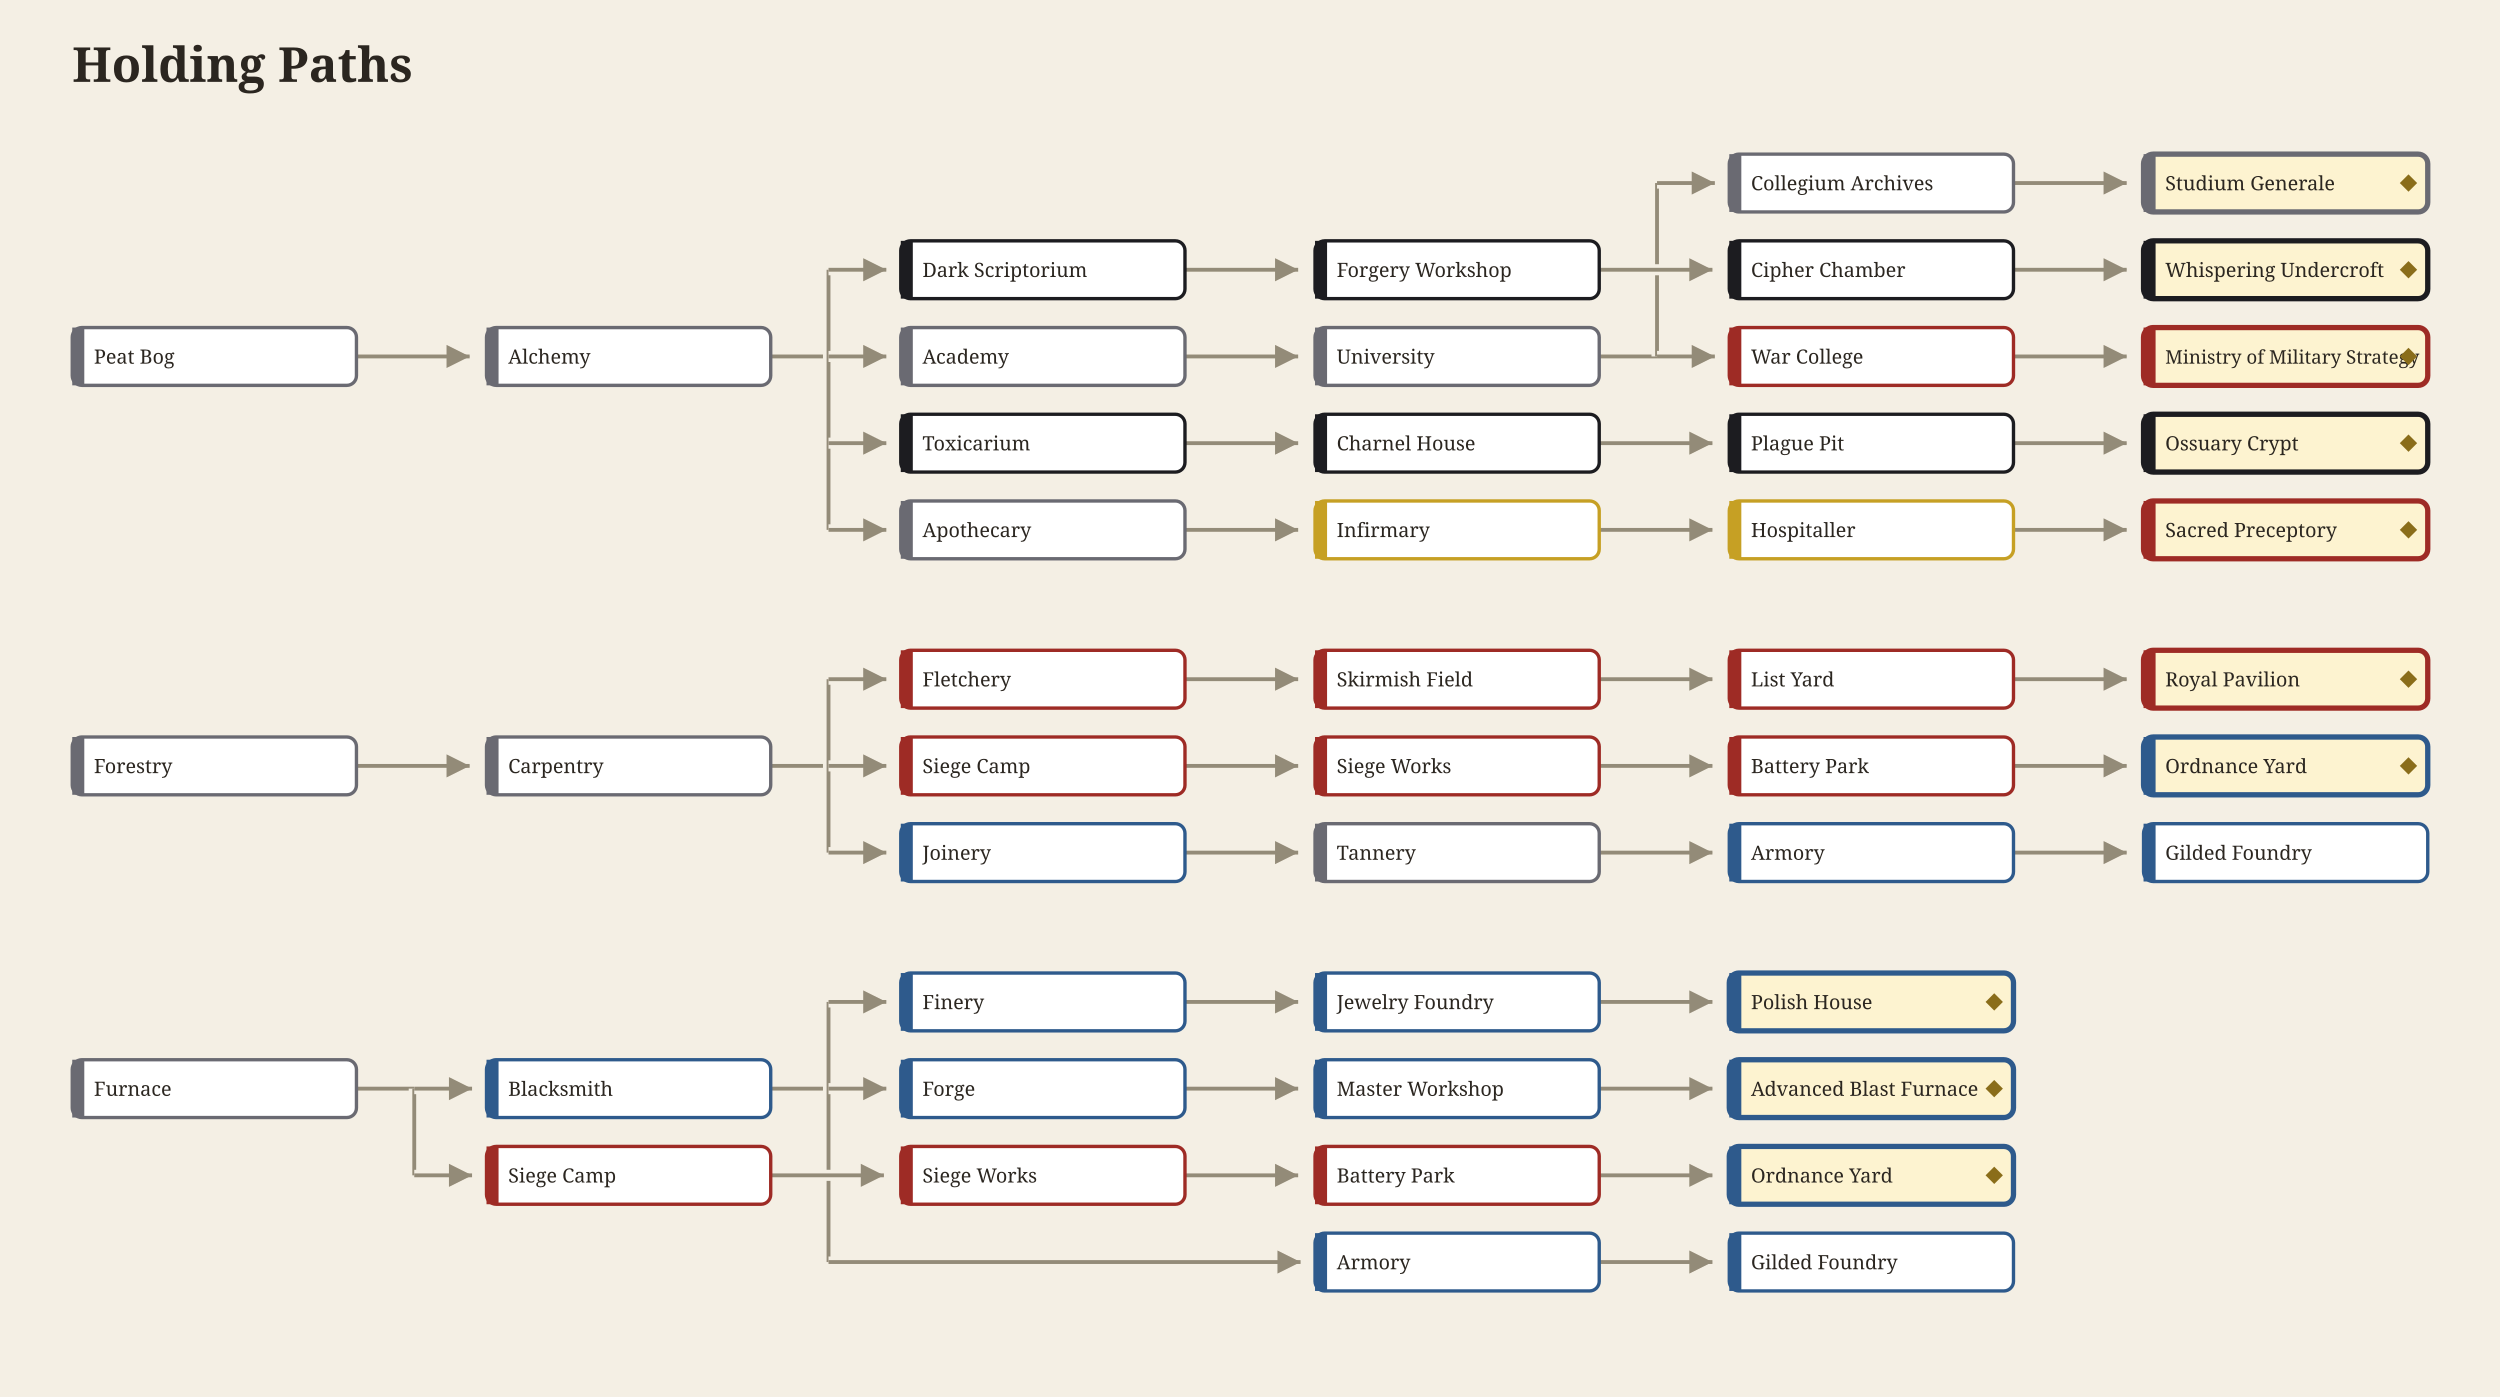
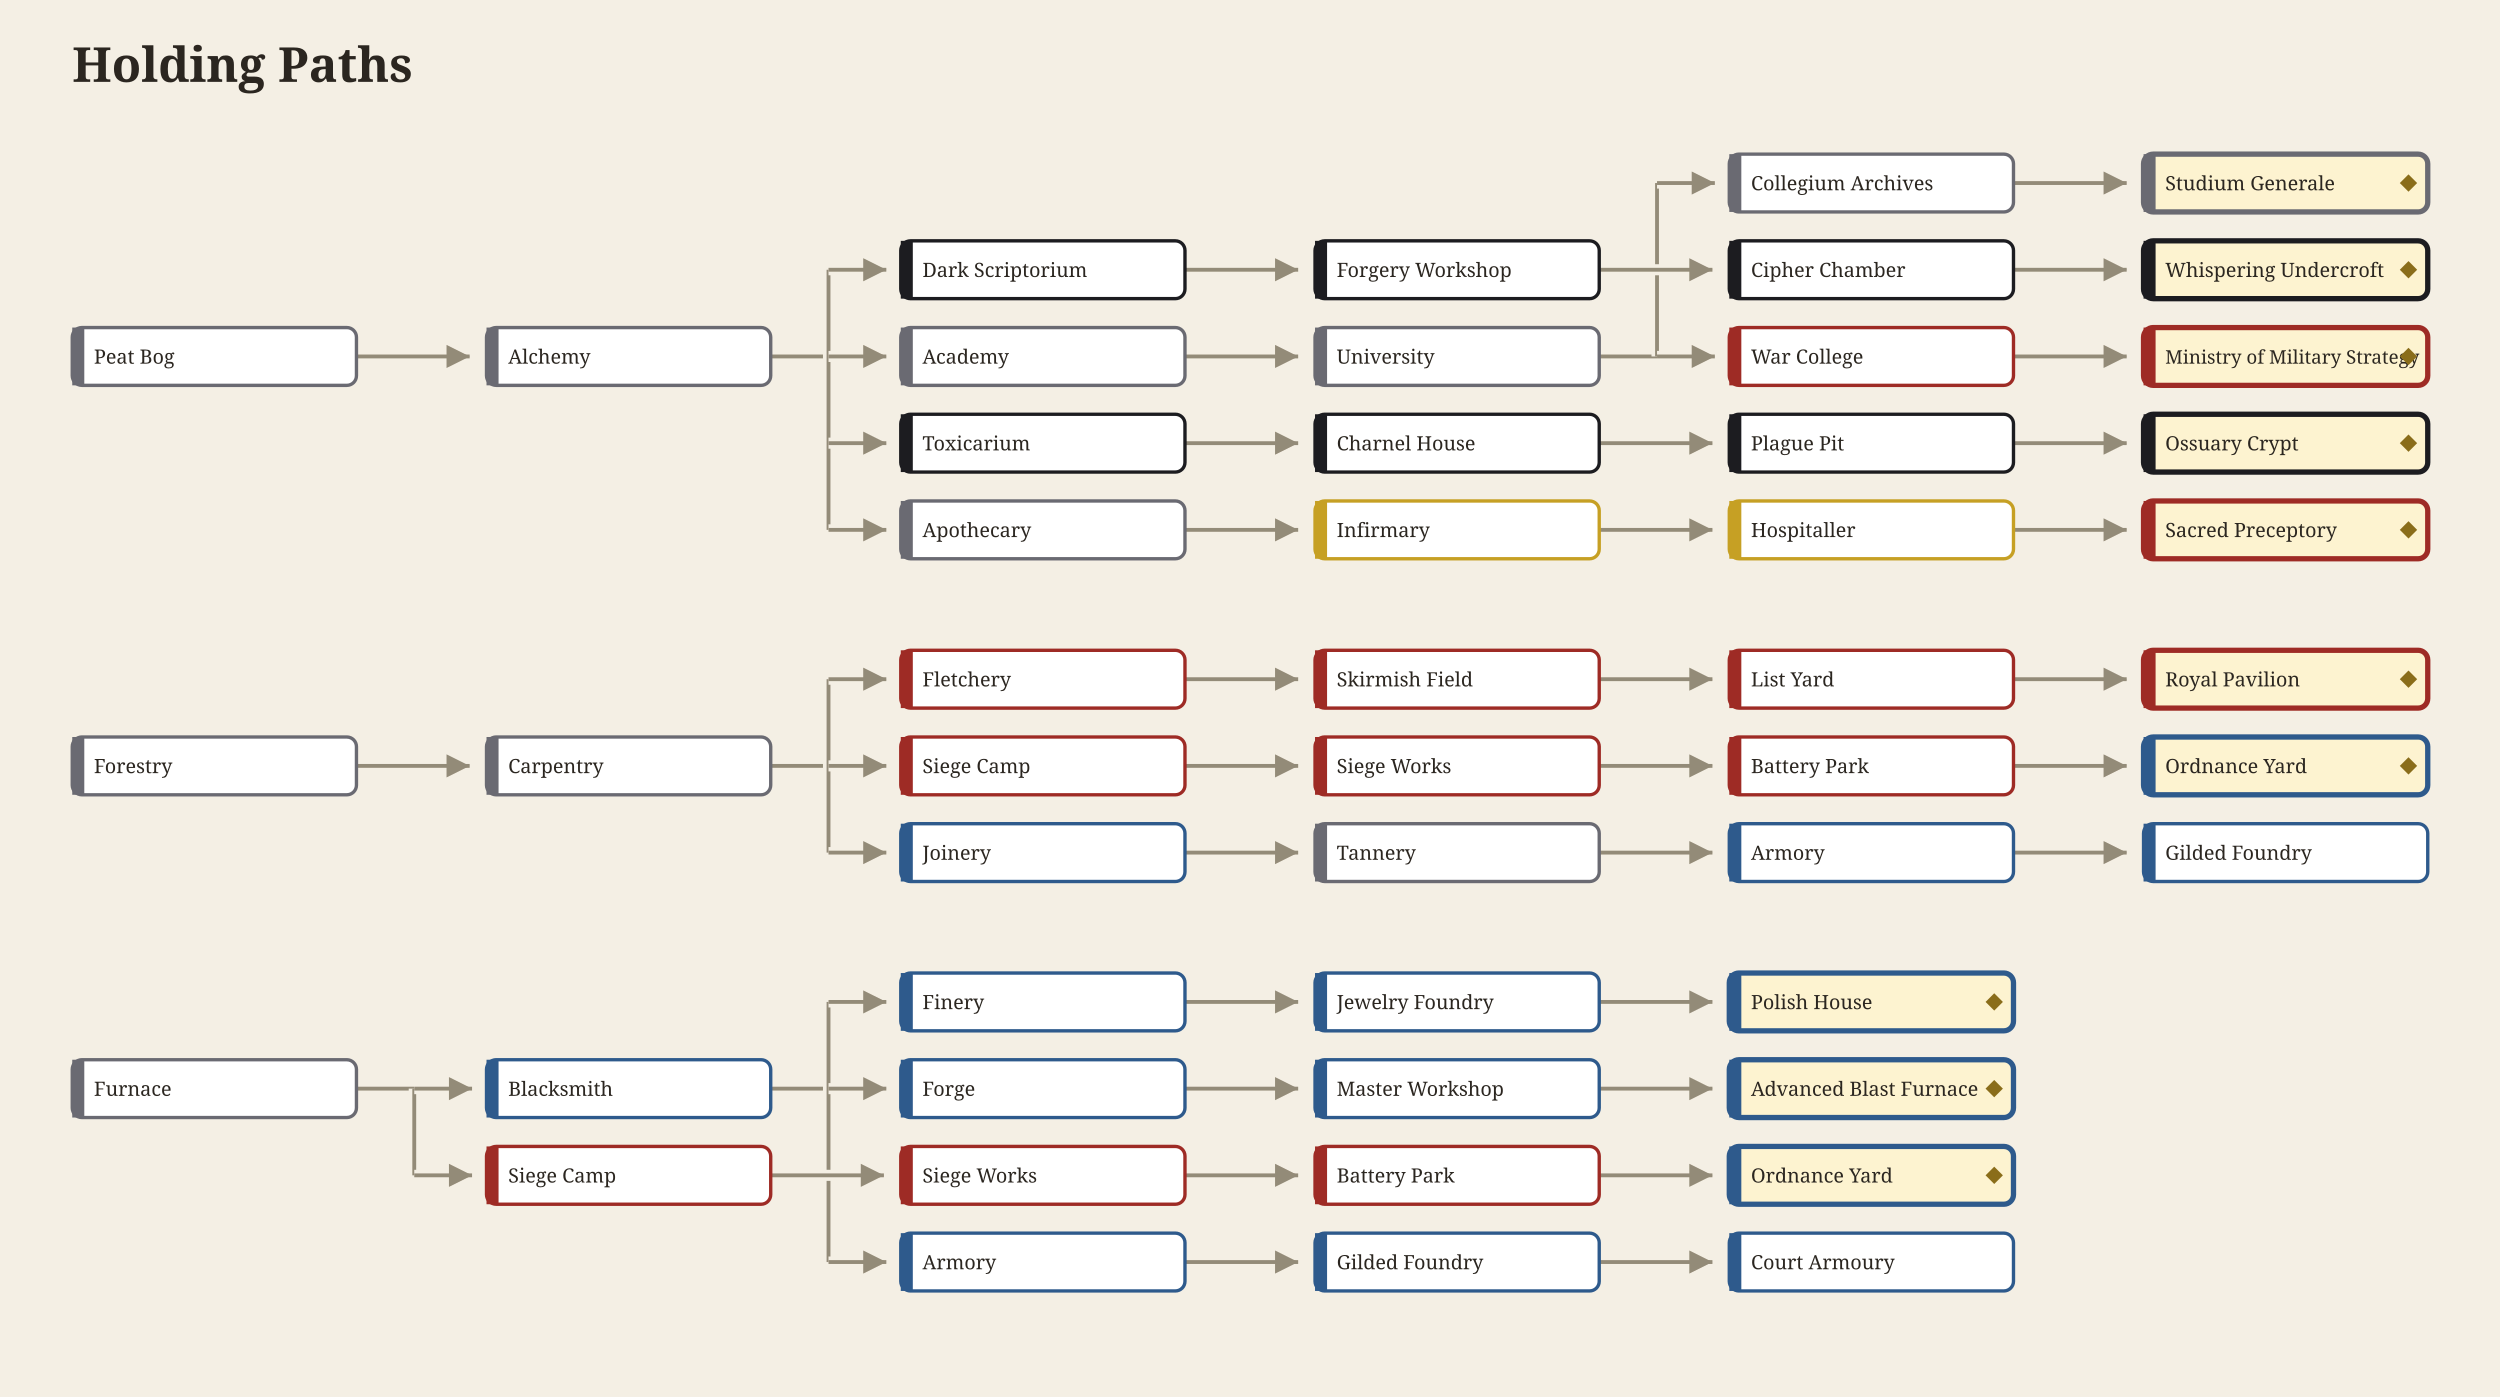
<svg xmlns="http://www.w3.org/2000/svg" width="1038" height="580" viewBox="0 0 1038 580" font-family="Georgia, serif">
  <rect width="1038" height="580" fill="#f4efe4" />
  <defs>
    <marker id="arw-2E5A8C" markerWidth="7" markerHeight="7" refX="6" refY="3" orient="auto">
      <path d="M0,0 L6,3 L0,6 Z" fill="#2E5A8C" />
    </marker>
    <marker id="arw-9E2B25" markerWidth="7" markerHeight="7" refX="6" refY="3" orient="auto">
      <path d="M0,0 L6,3 L0,6 Z" fill="#9E2B25" />
    </marker>
    <marker id="arw-1c9c8c" markerWidth="7" markerHeight="7" refX="6" refY="3" orient="auto">
      <path d="M0,0 L6,3 L0,6 Z" fill="#1c9c8c" />
    </marker>
    <marker id="arw-C6A024" markerWidth="7" markerHeight="7" refX="6" refY="3" orient="auto">
      <path d="M0,0 L6,3 L0,6 Z" fill="#C6A024" />
    </marker>
    <marker id="arw-6A3D8F" markerWidth="7" markerHeight="7" refX="6" refY="3" orient="auto">
      <path d="M0,0 L6,3 L0,6 Z" fill="#6A3D8F" />
    </marker>
    <marker id="arw-CC6A1A" markerWidth="7" markerHeight="7" refX="6" refY="3" orient="auto">
      <path d="M0,0 L6,3 L0,6 Z" fill="#CC6A1A" />
    </marker>
    <marker id="arw-3a7d3a" markerWidth="7" markerHeight="7" refX="6" refY="3" orient="auto">
      <path d="M0,0 L6,3 L0,6 Z" fill="#3a7d3a" />
    </marker>
    <marker id="arw-b5347a" markerWidth="7" markerHeight="7" refX="6" refY="3" orient="auto">
      <path d="M0,0 L6,3 L0,6 Z" fill="#b5347a" />
    </marker>
    <marker id="arw-2b6f9e" markerWidth="7" markerHeight="7" refX="6" refY="3" orient="auto">
      <path d="M0,0 L6,3 L0,6 Z" fill="#2b6f9e" />
    </marker>
    <marker id="arw-8a6d1a" markerWidth="7" markerHeight="7" refX="6" refY="3" orient="auto">
      <path d="M0,0 L6,3 L0,6 Z" fill="#8a6d1a" />
    </marker>
    <marker id="arw-5f5647" markerWidth="7" markerHeight="7" refX="6" refY="3" orient="auto">
      <path d="M0,0 L6,3 L0,6 Z" fill="#5f5647" />
    </marker>
    <marker id="arw-7a2ea0" markerWidth="7" markerHeight="7" refX="6" refY="3" orient="auto">
      <path d="M0,0 L6,3 L0,6 Z" fill="#7a2ea0" />
    </marker>
    <marker id="arw-0f8a7e" markerWidth="7" markerHeight="7" refX="6" refY="3" orient="auto">
      <path d="M0,0 L6,3 L0,6 Z" fill="#0f8a7e" />
    </marker>
    <marker id="arw-a83232" markerWidth="7" markerHeight="7" refX="6" refY="3" orient="auto">
      <path d="M0,0 L6,3 L0,6 Z" fill="#a83232" />
    </marker>
    <marker id="arw-8f8672" markerWidth="7" markerHeight="7" refX="6" refY="3" orient="auto">
      <path d="M0,0 L6,3 L0,6 Z" fill="#8f8672" />
    </marker>
  </defs>
  <text x="30" y="34" font-size="20" font-weight="bold" fill="#2b2620">Holding Paths</text>
  <path d="M148,148 L195,148" fill="none" stroke="#f4efe4" stroke-width="4.6" opacity="1" />
  <path d="M148,148 L195,148" fill="none" stroke="#8f8672" stroke-width="1.6" opacity="0.95" marker-end="url(#arw-8f8672)" />
  <path d="M320,148 L344,148" fill="none" stroke="#f4efe4" stroke-width="4.6" opacity="1" />
  <path d="M320,148 L344,148" fill="none" stroke="#8f8672" stroke-width="1.6" opacity="0.95" />
  <path d="M344,112 L344,220" fill="none" stroke="#f4efe4" stroke-width="4.6" opacity="1" />
  <path d="M344,112 L344,220" fill="none" stroke="#8f8672" stroke-width="1.6" opacity="0.95" />
  <path d="M344,148 L368,148" fill="none" stroke="#f4efe4" stroke-width="4.6" opacity="1" />
  <path d="M344,148 L368,148" fill="none" stroke="#8f8672" stroke-width="1.6" opacity="0.95" marker-end="url(#arw-8f8672)" />
  <path d="M344,220 L368,220" fill="none" stroke="#f4efe4" stroke-width="4.6" opacity="1" />
  <path d="M344,220 L368,220" fill="none" stroke="#8f8672" stroke-width="1.6" opacity="0.95" marker-end="url(#arw-8f8672)" />
  <path d="M344,112 L368,112" fill="none" stroke="#f4efe4" stroke-width="4.6" opacity="1" />
  <path d="M344,112 L368,112" fill="none" stroke="#8f8672" stroke-width="1.6" opacity="0.95" marker-end="url(#arw-8f8672)" />
  <path d="M344,184 L368,184" fill="none" stroke="#f4efe4" stroke-width="4.6" opacity="1" />
  <path d="M344,184 L368,184" fill="none" stroke="#8f8672" stroke-width="1.6" opacity="0.95" marker-end="url(#arw-8f8672)" />
  <path d="M492,148 L539,148" fill="none" stroke="#f4efe4" stroke-width="4.6" opacity="1" />
  <path d="M492,148 L539,148" fill="none" stroke="#8f8672" stroke-width="1.6" opacity="0.95" marker-end="url(#arw-8f8672)" />
  <path d="M492,184 L539,184" fill="none" stroke="#f4efe4" stroke-width="4.6" opacity="1" />
  <path d="M492,184 L539,184" fill="none" stroke="#8f8672" stroke-width="1.6" opacity="0.95" marker-end="url(#arw-8f8672)" />
  <path d="M492,220 L539,220" fill="none" stroke="#f4efe4" stroke-width="4.6" opacity="1" />
  <path d="M492,220 L539,220" fill="none" stroke="#8f8672" stroke-width="1.6" opacity="0.95" marker-end="url(#arw-8f8672)" />
  <path d="M492,112 L539,112" fill="none" stroke="#f4efe4" stroke-width="4.6" opacity="1" />
  <path d="M492,112 L539,112" fill="none" stroke="#8f8672" stroke-width="1.6" opacity="0.95" marker-end="url(#arw-8f8672)" />
  <path d="M664,148 L688,148" fill="none" stroke="#f4efe4" stroke-width="4.6" opacity="1" />
  <path d="M664,148 L688,148" fill="none" stroke="#8f8672" stroke-width="1.6" opacity="0.95" />
  <path d="M688,76 L688,148" fill="none" stroke="#f4efe4" stroke-width="4.6" opacity="1" />
  <path d="M688,76 L688,148" fill="none" stroke="#8f8672" stroke-width="1.6" opacity="0.95" />
  <path d="M688,76 L712,76" fill="none" stroke="#f4efe4" stroke-width="4.6" opacity="1" />
  <path d="M688,76 L712,76" fill="none" stroke="#8f8672" stroke-width="1.6" opacity="0.95" marker-end="url(#arw-8f8672)" />
  <path d="M688,148 L712,148" fill="none" stroke="#f4efe4" stroke-width="4.6" opacity="1" />
  <path d="M688,148 L712,148" fill="none" stroke="#8f8672" stroke-width="1.6" opacity="0.95" marker-end="url(#arw-8f8672)" />
  <path d="M664,184 L711,184" fill="none" stroke="#f4efe4" stroke-width="4.6" opacity="1" />
  <path d="M664,184 L711,184" fill="none" stroke="#8f8672" stroke-width="1.6" opacity="0.95" marker-end="url(#arw-8f8672)" />
  <path d="M664,220 L711,220" fill="none" stroke="#f4efe4" stroke-width="4.6" opacity="1" />
  <path d="M664,220 L711,220" fill="none" stroke="#8f8672" stroke-width="1.6" opacity="0.95" marker-end="url(#arw-8f8672)" />
  <path d="M664,112 L711,112" fill="none" stroke="#f4efe4" stroke-width="4.6" opacity="1" />
  <path d="M664,112 L711,112" fill="none" stroke="#8f8672" stroke-width="1.6" opacity="0.95" marker-end="url(#arw-8f8672)" />
  <path d="M836,148 L883,148" fill="none" stroke="#f4efe4" stroke-width="4.6" opacity="1" />
  <path d="M836,148 L883,148" fill="none" stroke="#8f8672" stroke-width="1.6" opacity="0.95" marker-end="url(#arw-8f8672)" />
  <path d="M836,184 L883,184" fill="none" stroke="#f4efe4" stroke-width="4.6" opacity="1" />
  <path d="M836,184 L883,184" fill="none" stroke="#8f8672" stroke-width="1.6" opacity="0.95" marker-end="url(#arw-8f8672)" />
  <path d="M836,220 L883,220" fill="none" stroke="#f4efe4" stroke-width="4.6" opacity="1" />
  <path d="M836,220 L883,220" fill="none" stroke="#8f8672" stroke-width="1.6" opacity="0.95" marker-end="url(#arw-8f8672)" />
  <path d="M836,76 L883,76" fill="none" stroke="#f4efe4" stroke-width="4.6" opacity="1" />
  <path d="M836,76 L883,76" fill="none" stroke="#8f8672" stroke-width="1.6" opacity="0.95" marker-end="url(#arw-8f8672)" />
  <path d="M836,112 L883,112" fill="none" stroke="#f4efe4" stroke-width="4.6" opacity="1" />
  <path d="M836,112 L883,112" fill="none" stroke="#8f8672" stroke-width="1.6" opacity="0.95" marker-end="url(#arw-8f8672)" />
  <rect x="30" y="136" width="118" height="24" rx="4" fill="#ffffff" stroke="#6a6a72" stroke-width="1.4" />
  <rect x="30" y="136" width="5" height="24" fill="#6a6a72" />
  <text x="39" y="151" font-size="8.2" fill="#2b2620">Peat Bog</text>
  <rect x="202" y="136" width="118" height="24" rx="4" fill="#ffffff" stroke="#6a6a72" stroke-width="1.4" />
  <rect x="202" y="136" width="5" height="24" fill="#6a6a72" />
  <text x="211" y="151" font-size="8.2" fill="#2b2620">Alchemy</text>
  <rect x="374" y="136" width="118" height="24" rx="4" fill="#ffffff" stroke="#6a6a72" stroke-width="1.4" />
  <rect x="374" y="136" width="5" height="24" fill="#6a6a72" />
  <text x="383" y="151" font-size="8.2" fill="#2b2620">Academy</text>
  <rect x="374" y="172" width="118" height="24" rx="4" fill="#ffffff" stroke="#1c1c20" stroke-width="1.4" />
  <rect x="374" y="172" width="5" height="24" fill="#1c1c20" />
  <text x="383" y="187" font-size="8.2" fill="#2b2620">Toxicarium</text>
  <rect x="374" y="208" width="118" height="24" rx="4" fill="#ffffff" stroke="#6a6a72" stroke-width="1.4" />
  <rect x="374" y="208" width="5" height="24" fill="#6a6a72" />
  <text x="383" y="223" font-size="8.2" fill="#2b2620">Apothecary</text>
  <rect x="374" y="100" width="118" height="24" rx="4" fill="#ffffff" stroke="#1c1c20" stroke-width="1.4" />
  <rect x="374" y="100" width="5" height="24" fill="#1c1c20" />
  <text x="383" y="115" font-size="8.2" fill="#2b2620">Dark Scriptorium</text>
  <rect x="546" y="136" width="118" height="24" rx="4" fill="#ffffff" stroke="#6a6a72" stroke-width="1.4" />
  <rect x="546" y="136" width="5" height="24" fill="#6a6a72" />
  <text x="555" y="151" font-size="8.2" fill="#2b2620">University</text>
  <rect x="546" y="172" width="118" height="24" rx="4" fill="#ffffff" stroke="#1c1c20" stroke-width="1.4" />
  <rect x="546" y="172" width="5" height="24" fill="#1c1c20" />
  <text x="555" y="187" font-size="8.2" fill="#2b2620">Charnel House</text>
  <rect x="546" y="208" width="118" height="24" rx="4" fill="#ffffff" stroke="#C6A024" stroke-width="1.4" />
  <rect x="546" y="208" width="5" height="24" fill="#C6A024" />
  <text x="555" y="223" font-size="8.2" fill="#2b2620">Infirmary</text>
  <rect x="546" y="100" width="118" height="24" rx="4" fill="#ffffff" stroke="#1c1c20" stroke-width="1.4" />
  <rect x="546" y="100" width="5" height="24" fill="#1c1c20" />
  <text x="555" y="115" font-size="8.2" fill="#2b2620">Forgery Workshop</text>
  <rect x="718" y="136" width="118" height="24" rx="4" fill="#ffffff" stroke="#9E2B25" stroke-width="1.4" />
  <rect x="718" y="136" width="5" height="24" fill="#9E2B25" />
  <text x="727" y="151" font-size="8.2" fill="#2b2620">War College</text>
  <rect x="718" y="172" width="118" height="24" rx="4" fill="#ffffff" stroke="#1c1c20" stroke-width="1.4" />
  <rect x="718" y="172" width="5" height="24" fill="#1c1c20" />
  <text x="727" y="187" font-size="8.2" fill="#2b2620">Plague Pit</text>
  <rect x="718" y="208" width="118" height="24" rx="4" fill="#ffffff" stroke="#C6A024" stroke-width="1.4" />
  <rect x="718" y="208" width="5" height="24" fill="#C6A024" />
  <text x="727" y="223" font-size="8.2" fill="#2b2620">Hospitaller</text>
  <rect x="718" y="64" width="118" height="24" rx="4" fill="#ffffff" stroke="#6a6a72" stroke-width="1.4" />
  <rect x="718" y="64" width="5" height="24" fill="#6a6a72" />
  <text x="727" y="79" font-size="8.2" fill="#2b2620">Collegium Archives</text>
  <rect x="718" y="100" width="118" height="24" rx="4" fill="#ffffff" stroke="#1c1c20" stroke-width="1.4" />
  <rect x="718" y="100" width="5" height="24" fill="#1c1c20" />
  <text x="727" y="115" font-size="8.2" fill="#2b2620">Cipher Chamber</text>
  <rect x="890" y="136" width="118" height="24" rx="4" fill="#fdf3d0" stroke="#9E2B25" stroke-width="2.2" />
  <rect x="890" y="136" width="5" height="24" fill="#9E2B25" />
  <text x="899" y="151" font-size="7.8" fill="#2b2620">Ministry of Military Strategy</text>
  <polygon points="1000.0,144.4 1003.6,148.0 1000.0,151.6 996.4,148.0" fill="#8a6d1a" />
  <rect x="890" y="172" width="118" height="24" rx="4" fill="#fdf3d0" stroke="#1c1c20" stroke-width="2.2" />
  <rect x="890" y="172" width="5" height="24" fill="#1c1c20" />
  <text x="899" y="187" font-size="8.2" fill="#2b2620">Ossuary Crypt</text>
  <polygon points="1000.0,180.4 1003.6,184.0 1000.0,187.6 996.4,184.0" fill="#8a6d1a" />
  <rect x="890" y="208" width="118" height="24" rx="4" fill="#fdf3d0" stroke="#9E2B25" stroke-width="2.2" />
  <rect x="890" y="208" width="5" height="24" fill="#9E2B25" />
  <text x="899" y="223" font-size="8.2" fill="#2b2620">Sacred Preceptory</text>
  <polygon points="1000.0,216.4 1003.6,220.0 1000.0,223.6 996.4,220.0" fill="#8a6d1a" />
  <rect x="890" y="64" width="118" height="24" rx="4" fill="#fdf3d0" stroke="#6a6a72" stroke-width="2.2" />
  <rect x="890" y="64" width="5" height="24" fill="#6a6a72" />
  <text x="899" y="79" font-size="8.2" fill="#2b2620">Studium Generale</text>
  <polygon points="1000.0,72.4 1003.6,76.0 1000.0,79.6 996.4,76.0" fill="#8a6d1a" />
  <rect x="890" y="100" width="118" height="24" rx="4" fill="#fdf3d0" stroke="#1c1c20" stroke-width="2.2" />
  <rect x="890" y="100" width="5" height="24" fill="#1c1c20" />
  <text x="899" y="115" font-size="8.2" fill="#2b2620">Whispering Undercroft</text>
  <polygon points="1000.0,108.4 1003.6,112.0 1000.0,115.6 996.4,112.0" fill="#8a6d1a" />
  <path d="M148,318 L195,318" fill="none" stroke="#f4efe4" stroke-width="4.6" opacity="1" />
  <path d="M148,318 L195,318" fill="none" stroke="#8f8672" stroke-width="1.6" opacity="0.95" marker-end="url(#arw-8f8672)" />
  <path d="M320,318 L344,318" fill="none" stroke="#f4efe4" stroke-width="4.6" opacity="1" />
  <path d="M320,318 L344,318" fill="none" stroke="#8f8672" stroke-width="1.6" opacity="0.95" />
  <path d="M344,282 L344,354" fill="none" stroke="#f4efe4" stroke-width="4.6" opacity="1" />
  <path d="M344,282 L344,354" fill="none" stroke="#8f8672" stroke-width="1.6" opacity="0.95" />
  <path d="M344,282 L368,282" fill="none" stroke="#f4efe4" stroke-width="4.6" opacity="1" />
  <path d="M344,282 L368,282" fill="none" stroke="#8f8672" stroke-width="1.6" opacity="0.95" marker-end="url(#arw-8f8672)" />
  <path d="M344,354 L368,354" fill="none" stroke="#f4efe4" stroke-width="4.6" opacity="1" />
  <path d="M344,354 L368,354" fill="none" stroke="#8f8672" stroke-width="1.6" opacity="0.95" marker-end="url(#arw-8f8672)" />
  <path d="M344,318 L368,318" fill="none" stroke="#f4efe4" stroke-width="4.6" opacity="1" />
  <path d="M344,318 L368,318" fill="none" stroke="#8f8672" stroke-width="1.6" opacity="0.95" marker-end="url(#arw-8f8672)" />
  <path d="M492,318 L539,318" fill="none" stroke="#f4efe4" stroke-width="4.6" opacity="1" />
  <path d="M492,318 L539,318" fill="none" stroke="#8f8672" stroke-width="1.6" opacity="0.95" marker-end="url(#arw-8f8672)" />
  <path d="M492,354 L539,354" fill="none" stroke="#f4efe4" stroke-width="4.6" opacity="1" />
  <path d="M492,354 L539,354" fill="none" stroke="#8f8672" stroke-width="1.6" opacity="0.95" marker-end="url(#arw-8f8672)" />
  <path d="M492,282 L539,282" fill="none" stroke="#f4efe4" stroke-width="4.6" opacity="1" />
  <path d="M492,282 L539,282" fill="none" stroke="#8f8672" stroke-width="1.6" opacity="0.95" marker-end="url(#arw-8f8672)" />
  <path d="M664,318 L711,318" fill="none" stroke="#f4efe4" stroke-width="4.6" opacity="1" />
  <path d="M664,318 L711,318" fill="none" stroke="#8f8672" stroke-width="1.6" opacity="0.95" marker-end="url(#arw-8f8672)" />
  <path d="M664,354 L711,354" fill="none" stroke="#f4efe4" stroke-width="4.6" opacity="1" />
  <path d="M664,354 L711,354" fill="none" stroke="#8f8672" stroke-width="1.6" opacity="0.95" marker-end="url(#arw-8f8672)" />
  <path d="M664,282 L711,282" fill="none" stroke="#f4efe4" stroke-width="4.6" opacity="1" />
  <path d="M664,282 L711,282" fill="none" stroke="#8f8672" stroke-width="1.6" opacity="0.95" marker-end="url(#arw-8f8672)" />
  <path d="M836,318 L883,318" fill="none" stroke="#f4efe4" stroke-width="4.6" opacity="1" />
  <path d="M836,318 L883,318" fill="none" stroke="#8f8672" stroke-width="1.6" opacity="0.95" marker-end="url(#arw-8f8672)" />
  <path d="M836,354 L883,354" fill="none" stroke="#f4efe4" stroke-width="4.6" opacity="1" />
  <path d="M836,354 L883,354" fill="none" stroke="#8f8672" stroke-width="1.6" opacity="0.95" marker-end="url(#arw-8f8672)" />
  <path d="M836,282 L883,282" fill="none" stroke="#f4efe4" stroke-width="4.6" opacity="1" />
  <path d="M836,282 L883,282" fill="none" stroke="#8f8672" stroke-width="1.6" opacity="0.95" marker-end="url(#arw-8f8672)" />
  <rect x="30" y="306" width="118" height="24" rx="4" fill="#ffffff" stroke="#6a6a72" stroke-width="1.4" />
  <rect x="30" y="306" width="5" height="24" fill="#6a6a72" />
  <text x="39" y="321" font-size="8.2" fill="#2b2620">Forestry</text>
  <rect x="202" y="306" width="118" height="24" rx="4" fill="#ffffff" stroke="#6a6a72" stroke-width="1.4" />
  <rect x="202" y="306" width="5" height="24" fill="#6a6a72" />
  <text x="211" y="321" font-size="8.2" fill="#2b2620">Carpentry</text>
  <rect x="374" y="306" width="118" height="24" rx="4" fill="#ffffff" stroke="#9E2B25" stroke-width="1.4" />
  <rect x="374" y="306" width="5" height="24" fill="#9E2B25" />
  <text x="383" y="321" font-size="8.2" fill="#2b2620">Siege Camp</text>
  <rect x="374" y="342" width="118" height="24" rx="4" fill="#ffffff" stroke="#2E5A8C" stroke-width="1.4" />
  <rect x="374" y="342" width="5" height="24" fill="#2E5A8C" />
  <text x="383" y="357" font-size="8.2" fill="#2b2620">Joinery</text>
  <rect x="374" y="270" width="118" height="24" rx="4" fill="#ffffff" stroke="#9E2B25" stroke-width="1.4" />
  <rect x="374" y="270" width="5" height="24" fill="#9E2B25" />
  <text x="383" y="285" font-size="8.2" fill="#2b2620">Fletchery</text>
  <rect x="546" y="306" width="118" height="24" rx="4" fill="#ffffff" stroke="#9E2B25" stroke-width="1.4" />
  <rect x="546" y="306" width="5" height="24" fill="#9E2B25" />
  <text x="555" y="321" font-size="8.2" fill="#2b2620">Siege Works</text>
  <rect x="546" y="342" width="118" height="24" rx="4" fill="#ffffff" stroke="#6a6a72" stroke-width="1.4" />
  <rect x="546" y="342" width="5" height="24" fill="#6a6a72" />
  <text x="555" y="357" font-size="8.2" fill="#2b2620">Tannery</text>
  <rect x="546" y="270" width="118" height="24" rx="4" fill="#ffffff" stroke="#9E2B25" stroke-width="1.4" />
  <rect x="546" y="270" width="5" height="24" fill="#9E2B25" />
  <text x="555" y="285" font-size="8.2" fill="#2b2620">Skirmish Field</text>
  <rect x="718" y="306" width="118" height="24" rx="4" fill="#ffffff" stroke="#9E2B25" stroke-width="1.4" />
  <rect x="718" y="306" width="5" height="24" fill="#9E2B25" />
  <text x="727" y="321" font-size="8.2" fill="#2b2620">Battery Park</text>
  <rect x="718" y="342" width="118" height="24" rx="4" fill="#ffffff" stroke="#2E5A8C" stroke-width="1.4" />
  <rect x="718" y="342" width="5" height="24" fill="#2E5A8C" />
  <text x="727" y="357" font-size="8.2" fill="#2b2620">Armory</text>
  <rect x="718" y="270" width="118" height="24" rx="4" fill="#ffffff" stroke="#9E2B25" stroke-width="1.4" />
  <rect x="718" y="270" width="5" height="24" fill="#9E2B25" />
  <text x="727" y="285" font-size="8.2" fill="#2b2620">List Yard</text>
  <rect x="890" y="306" width="118" height="24" rx="4" fill="#fdf3d0" stroke="#2E5A8C" stroke-width="2.2" />
  <rect x="890" y="306" width="5" height="24" fill="#2E5A8C" />
  <text x="899" y="321" font-size="8.2" fill="#2b2620">Ordnance Yard</text>
  <polygon points="1000.0,314.4 1003.6,318.0 1000.0,321.6 996.4,318.0" fill="#8a6d1a" />
  <rect x="890" y="342" width="118" height="24" rx="4" fill="#ffffff" stroke="#2E5A8C" stroke-width="1.4" />
  <rect x="890" y="342" width="5" height="24" fill="#2E5A8C" />
  <text x="899" y="357" font-size="8.2" fill="#2b2620">Gilded Foundry</text>
  <rect x="890" y="270" width="118" height="24" rx="4" fill="#fdf3d0" stroke="#9E2B25" stroke-width="2.2" />
  <rect x="890" y="270" width="5" height="24" fill="#9E2B25" />
  <text x="899" y="285" font-size="8.2" fill="#2b2620">Royal Pavilion</text>
  <polygon points="1000.0,278.4 1003.6,282.0 1000.0,285.6 996.4,282.0" fill="#8a6d1a" />
  <path d="M148,452 L172,452" fill="none" stroke="#f4efe4" stroke-width="4.6" opacity="1" />
  <path d="M148,452 L172,452" fill="none" stroke="#8f8672" stroke-width="1.6" opacity="0.95" />
  <path d="M172,452 L172,488" fill="none" stroke="#f4efe4" stroke-width="4.6" opacity="1" />
  <path d="M172,452 L172,488" fill="none" stroke="#8f8672" stroke-width="1.6" opacity="0.95" />
  <path d="M172,452 L196,452" fill="none" stroke="#f4efe4" stroke-width="4.6" opacity="1" />
  <path d="M172,452 L196,452" fill="none" stroke="#8f8672" stroke-width="1.6" opacity="0.95" marker-end="url(#arw-8f8672)" />
  <path d="M172,488 L196,488" fill="none" stroke="#f4efe4" stroke-width="4.6" opacity="1" />
  <path d="M172,488 L196,488" fill="none" stroke="#8f8672" stroke-width="1.6" opacity="0.95" marker-end="url(#arw-8f8672)" />
  <path d="M320,452 L344,452" fill="none" stroke="#f4efe4" stroke-width="4.6" opacity="1" />
  <path d="M320,452 L344,452" fill="none" stroke="#8f8672" stroke-width="1.6" opacity="0.95" />
  <path d="M344,416 L344,524" fill="none" stroke="#f4efe4" stroke-width="4.6" opacity="1" />
  <path d="M344,416 L344,524" fill="none" stroke="#8f8672" stroke-width="1.6" opacity="0.95" />
  <path d="M344,416 L368,416" fill="none" stroke="#f4efe4" stroke-width="4.6" opacity="1" />
  <path d="M344,416 L368,416" fill="none" stroke="#8f8672" stroke-width="1.6" opacity="0.95" marker-end="url(#arw-8f8672)" />
-   <path d="M344,524 L540,524" fill="none" stroke="#f4efe4" stroke-width="4.6" opacity="1" />
-   <path d="M344,524 L540,524" fill="none" stroke="#8f8672" stroke-width="1.6" opacity="0.95" marker-end="url(#arw-8f8672)" />
+   <path d="M344,524 L368,524" fill="none" stroke="#f4efe4" stroke-width="4.6" opacity="1" />
+   <path d="M344,524 L368,524" fill="none" stroke="#8f8672" stroke-width="1.6" opacity="0.95" marker-end="url(#arw-8f8672)" />
  <path d="M344,452 L368,452" fill="none" stroke="#f4efe4" stroke-width="4.6" opacity="1" />
  <path d="M344,452 L368,452" fill="none" stroke="#8f8672" stroke-width="1.6" opacity="0.95" marker-end="url(#arw-8f8672)" />
  <path d="M320,488 L367,488" fill="none" stroke="#f4efe4" stroke-width="4.6" opacity="1" />
  <path d="M320,488 L367,488" fill="none" stroke="#8f8672" stroke-width="1.6" opacity="0.95" marker-end="url(#arw-8f8672)" />
  <path d="M492,452 L539,452" fill="none" stroke="#f4efe4" stroke-width="4.6" opacity="1" />
  <path d="M492,452 L539,452" fill="none" stroke="#8f8672" stroke-width="1.6" opacity="0.95" marker-end="url(#arw-8f8672)" />
  <path d="M492,488 L539,488" fill="none" stroke="#f4efe4" stroke-width="4.6" opacity="1" />
  <path d="M492,488 L539,488" fill="none" stroke="#8f8672" stroke-width="1.6" opacity="0.95" marker-end="url(#arw-8f8672)" />
+   <path d="M492,524 L539,524" fill="none" stroke="#f4efe4" stroke-width="4.6" opacity="1" />
+   <path d="M492,524 L539,524" fill="none" stroke="#8f8672" stroke-width="1.6" opacity="0.95" marker-end="url(#arw-8f8672)" />
  <path d="M492,416 L539,416" fill="none" stroke="#f4efe4" stroke-width="4.6" opacity="1" />
  <path d="M492,416 L539,416" fill="none" stroke="#8f8672" stroke-width="1.6" opacity="0.95" marker-end="url(#arw-8f8672)" />
  <path d="M664,452 L711,452" fill="none" stroke="#f4efe4" stroke-width="4.6" opacity="1" />
  <path d="M664,452 L711,452" fill="none" stroke="#8f8672" stroke-width="1.6" opacity="0.95" marker-end="url(#arw-8f8672)" />
  <path d="M664,488 L711,488" fill="none" stroke="#f4efe4" stroke-width="4.6" opacity="1" />
  <path d="M664,488 L711,488" fill="none" stroke="#8f8672" stroke-width="1.6" opacity="0.95" marker-end="url(#arw-8f8672)" />
  <path d="M664,524 L711,524" fill="none" stroke="#f4efe4" stroke-width="4.6" opacity="1" />
  <path d="M664,524 L711,524" fill="none" stroke="#8f8672" stroke-width="1.6" opacity="0.95" marker-end="url(#arw-8f8672)" />
  <path d="M664,416 L711,416" fill="none" stroke="#f4efe4" stroke-width="4.6" opacity="1" />
  <path d="M664,416 L711,416" fill="none" stroke="#8f8672" stroke-width="1.6" opacity="0.95" marker-end="url(#arw-8f8672)" />
  <rect x="30" y="440" width="118" height="24" rx="4" fill="#ffffff" stroke="#6a6a72" stroke-width="1.4" />
  <rect x="30" y="440" width="5" height="24" fill="#6a6a72" />
  <text x="39" y="455" font-size="8.2" fill="#2b2620">Furnace</text>
  <rect x="202" y="440" width="118" height="24" rx="4" fill="#ffffff" stroke="#2E5A8C" stroke-width="1.4" />
  <rect x="202" y="440" width="5" height="24" fill="#2E5A8C" />
  <text x="211" y="455" font-size="8.2" fill="#2b2620">Blacksmith</text>
  <rect x="202" y="476" width="118" height="24" rx="4" fill="#ffffff" stroke="#9E2B25" stroke-width="1.4" />
  <rect x="202" y="476" width="5" height="24" fill="#9E2B25" />
  <text x="211" y="491" font-size="8.2" fill="#2b2620">Siege Camp</text>
  <rect x="374" y="440" width="118" height="24" rx="4" fill="#ffffff" stroke="#2E5A8C" stroke-width="1.4" />
  <rect x="374" y="440" width="5" height="24" fill="#2E5A8C" />
  <text x="383" y="455" font-size="8.2" fill="#2b2620">Forge</text>
  <rect x="374" y="476" width="118" height="24" rx="4" fill="#ffffff" stroke="#9E2B25" stroke-width="1.4" />
  <rect x="374" y="476" width="5" height="24" fill="#9E2B25" />
  <text x="383" y="491" font-size="8.2" fill="#2b2620">Siege Works</text>
+   <rect x="374" y="512" width="118" height="24" rx="4" fill="#ffffff" stroke="#2E5A8C" stroke-width="1.4" />
+   <rect x="374" y="512" width="5" height="24" fill="#2E5A8C" />
+   <text x="383" y="527" font-size="8.2" fill="#2b2620">Armory</text>
  <rect x="374" y="404" width="118" height="24" rx="4" fill="#ffffff" stroke="#2E5A8C" stroke-width="1.4" />
  <rect x="374" y="404" width="5" height="24" fill="#2E5A8C" />
  <text x="383" y="419" font-size="8.2" fill="#2b2620">Finery</text>
  <rect x="546" y="440" width="118" height="24" rx="4" fill="#ffffff" stroke="#2E5A8C" stroke-width="1.4" />
  <rect x="546" y="440" width="5" height="24" fill="#2E5A8C" />
  <text x="555" y="455" font-size="8.2" fill="#2b2620">Master Workshop</text>
  <rect x="546" y="476" width="118" height="24" rx="4" fill="#ffffff" stroke="#9E2B25" stroke-width="1.4" />
  <rect x="546" y="476" width="5" height="24" fill="#9E2B25" />
  <text x="555" y="491" font-size="8.2" fill="#2b2620">Battery Park</text>
  <rect x="546" y="512" width="118" height="24" rx="4" fill="#ffffff" stroke="#2E5A8C" stroke-width="1.4" />
  <rect x="546" y="512" width="5" height="24" fill="#2E5A8C" />
-   <text x="555" y="527" font-size="8.2" fill="#2b2620">Armory</text>
+   <text x="555" y="527" font-size="8.2" fill="#2b2620">Gilded Foundry</text>
  <rect x="546" y="404" width="118" height="24" rx="4" fill="#ffffff" stroke="#2E5A8C" stroke-width="1.4" />
  <rect x="546" y="404" width="5" height="24" fill="#2E5A8C" />
  <text x="555" y="419" font-size="8.2" fill="#2b2620">Jewelry Foundry</text>
  <rect x="718" y="440" width="118" height="24" rx="4" fill="#fdf3d0" stroke="#2E5A8C" stroke-width="2.2" />
  <rect x="718" y="440" width="5" height="24" fill="#2E5A8C" />
  <text x="727" y="455" font-size="8.2" fill="#2b2620">Advanced Blast Furnace</text>
  <polygon points="828.0,448.4 831.6,452.0 828.0,455.6 824.4,452.0" fill="#8a6d1a" />
  <rect x="718" y="476" width="118" height="24" rx="4" fill="#fdf3d0" stroke="#2E5A8C" stroke-width="2.2" />
  <rect x="718" y="476" width="5" height="24" fill="#2E5A8C" />
  <text x="727" y="491" font-size="8.2" fill="#2b2620">Ordnance Yard</text>
  <polygon points="828.0,484.4 831.6,488.0 828.0,491.6 824.4,488.0" fill="#8a6d1a" />
  <rect x="718" y="512" width="118" height="24" rx="4" fill="#ffffff" stroke="#2E5A8C" stroke-width="1.4" />
  <rect x="718" y="512" width="5" height="24" fill="#2E5A8C" />
-   <text x="727" y="527" font-size="8.2" fill="#2b2620">Gilded Foundry</text>
+   <text x="727" y="527" font-size="8.2" fill="#2b2620">Court Armoury</text>
  <rect x="718" y="404" width="118" height="24" rx="4" fill="#fdf3d0" stroke="#2E5A8C" stroke-width="2.2" />
  <rect x="718" y="404" width="5" height="24" fill="#2E5A8C" />
  <text x="727" y="419" font-size="8.2" fill="#2b2620">Polish House</text>
  <polygon points="828.0,412.4 831.6,416.0 828.0,419.6 824.4,416.0" fill="#8a6d1a" />
</svg>
